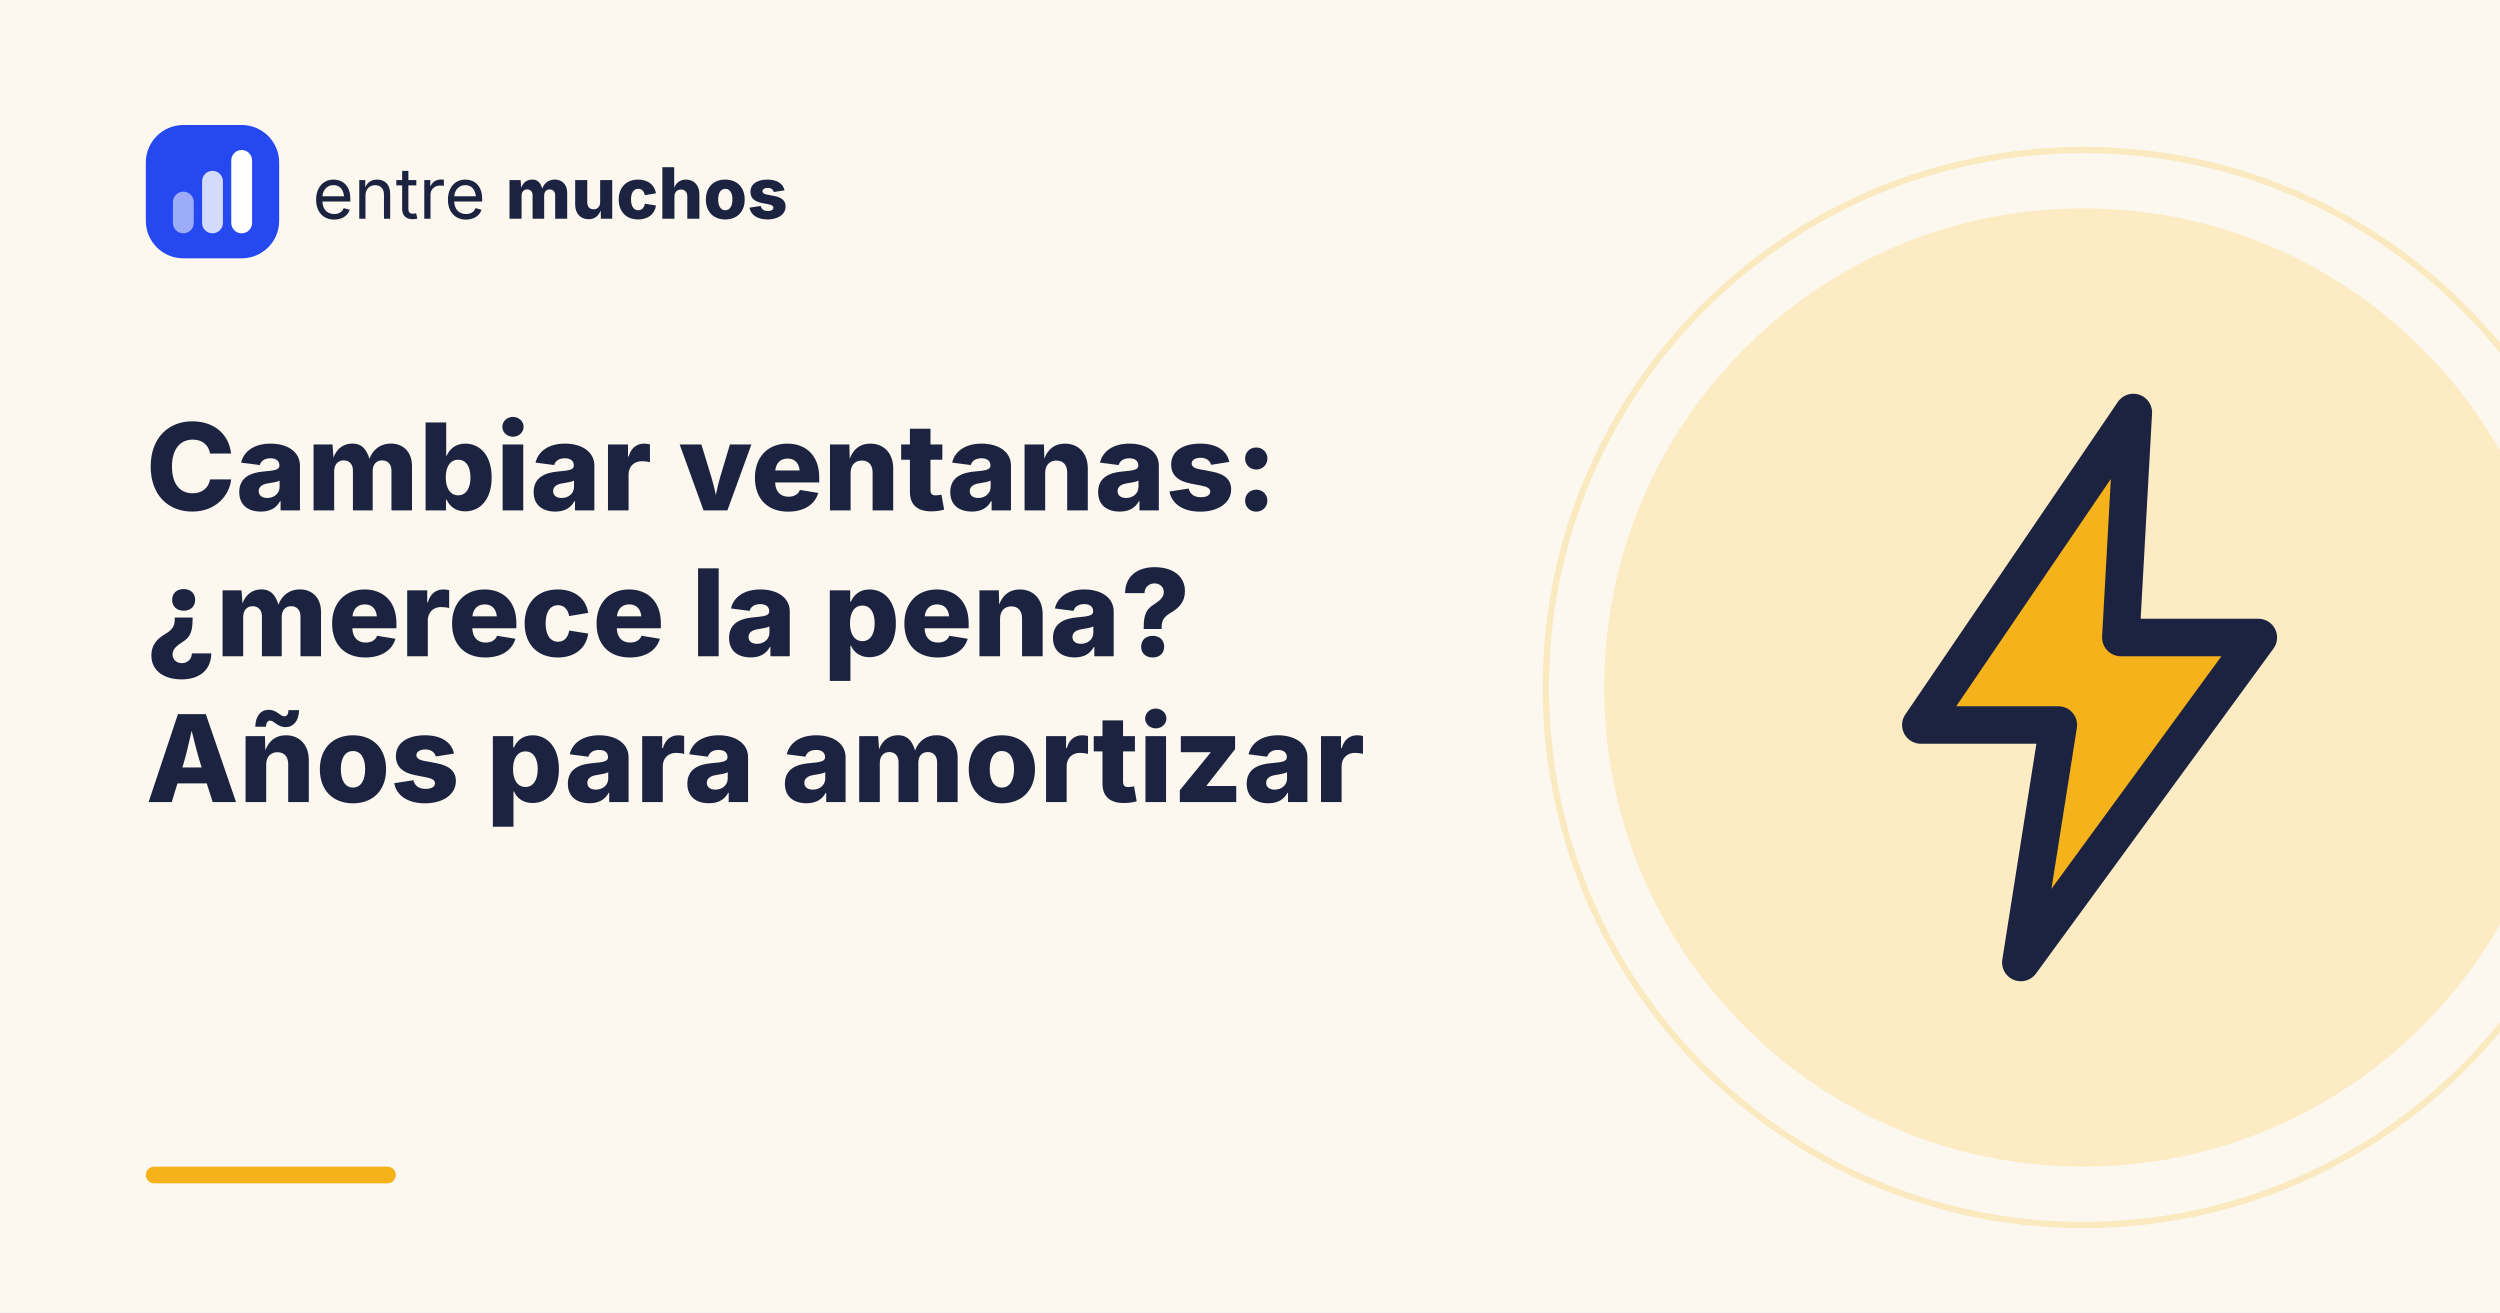
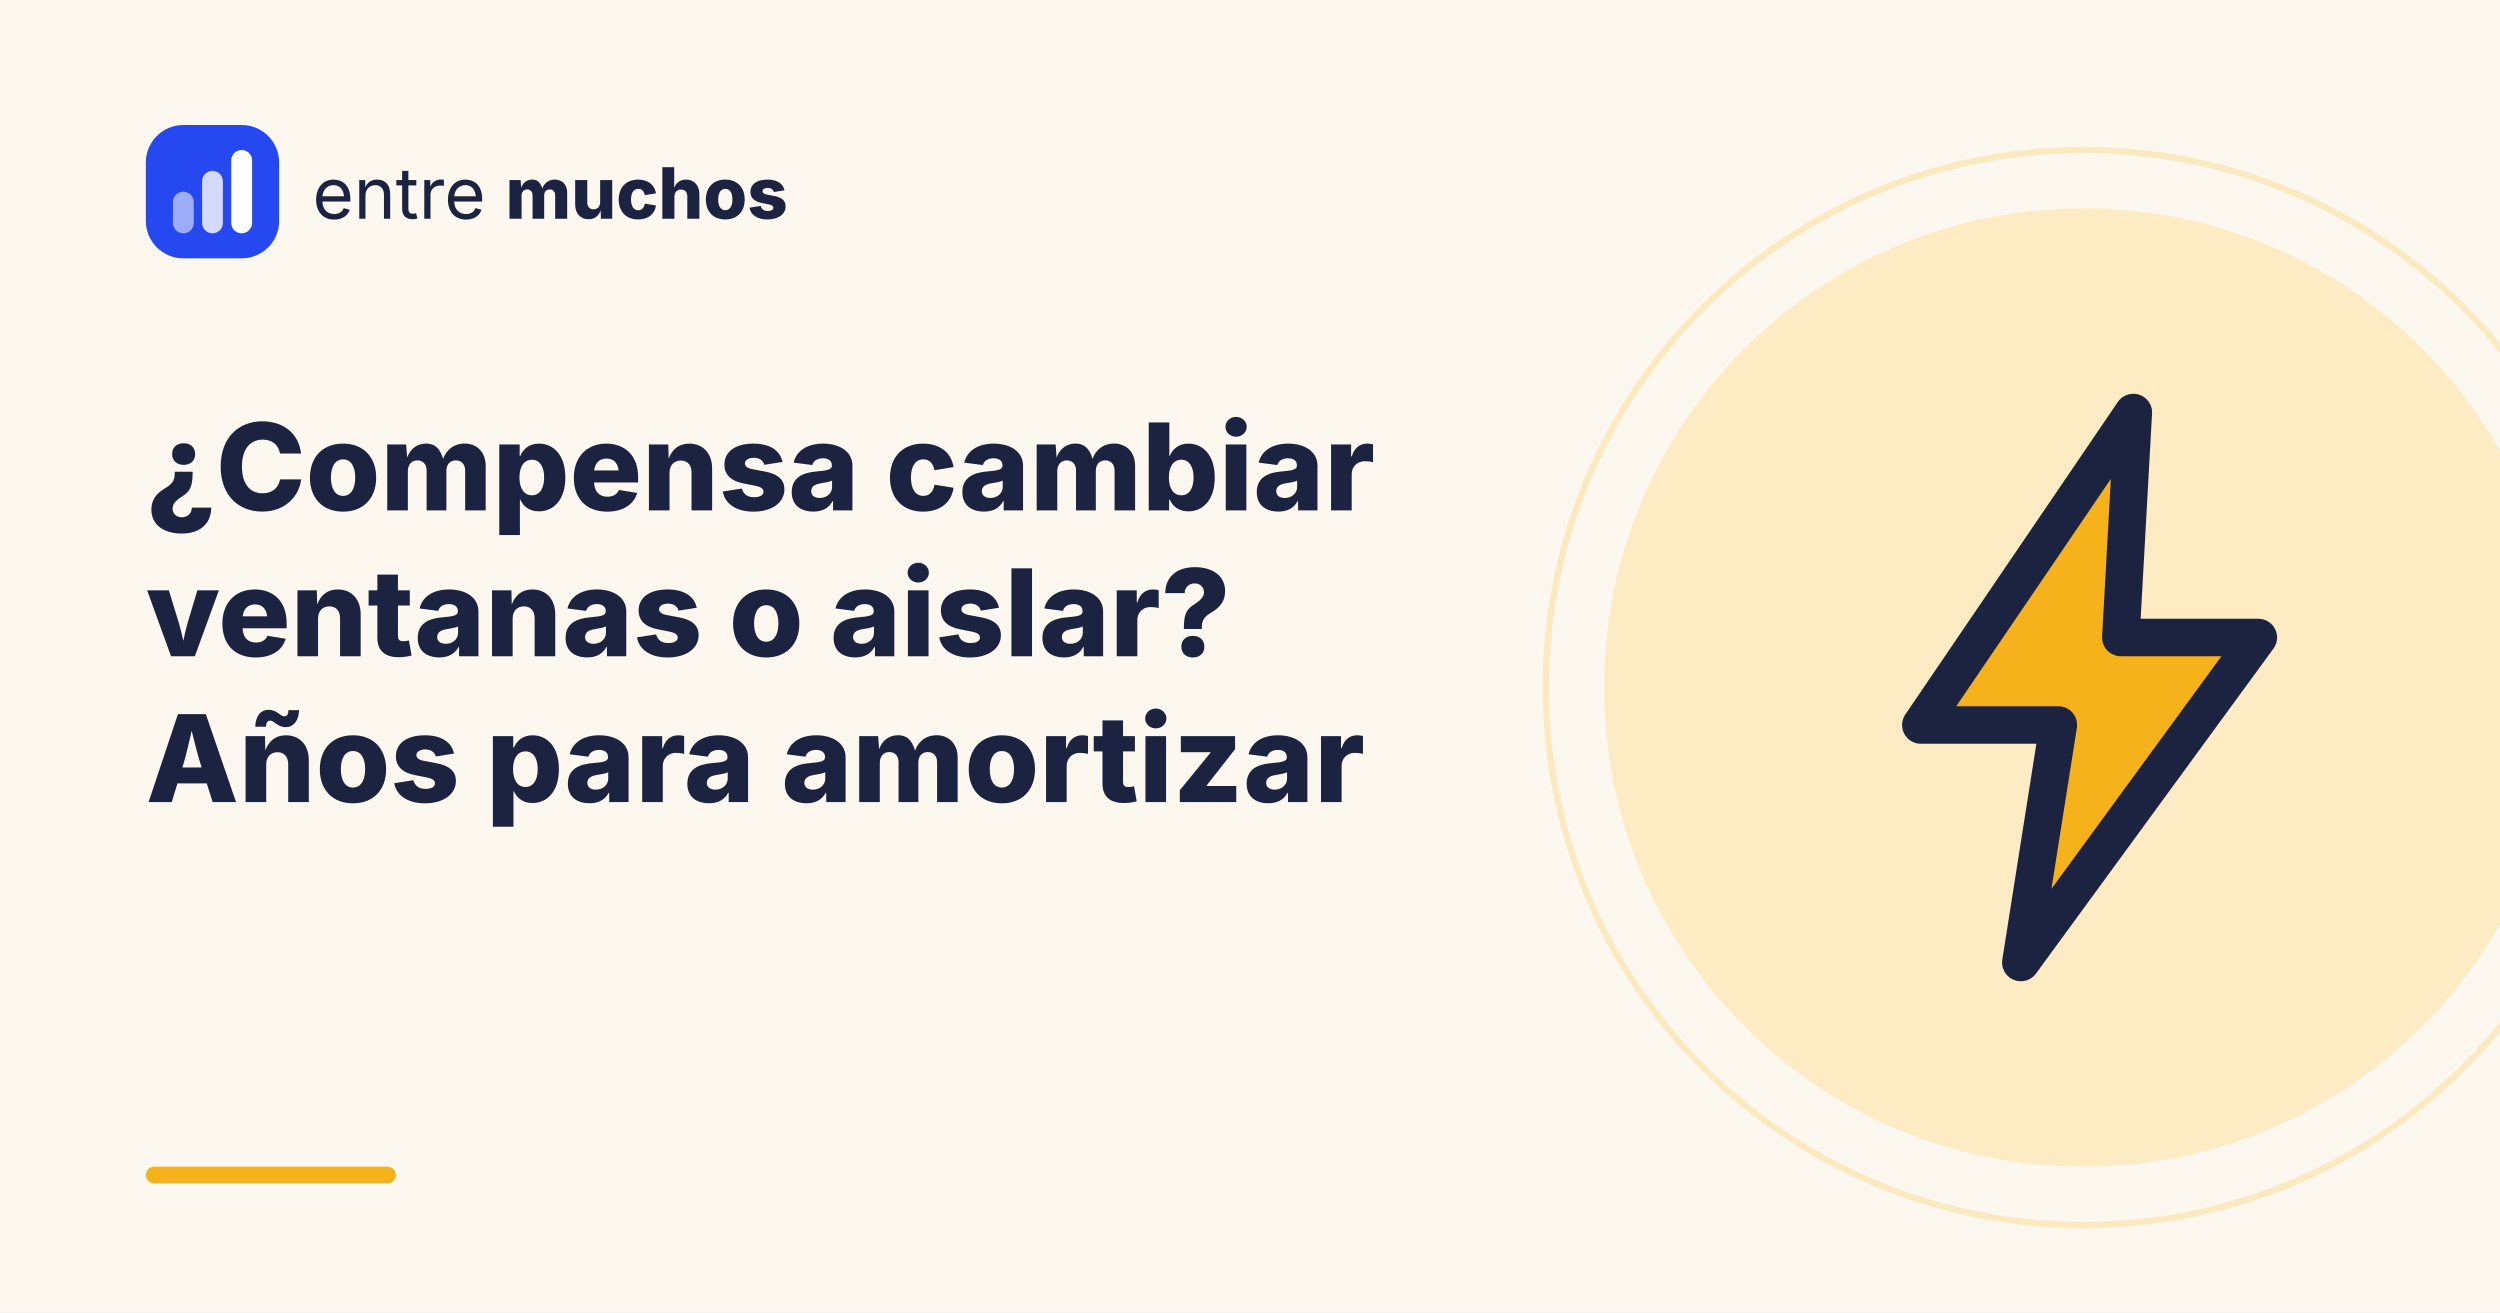
- <svg xmlns="http://www.w3.org/2000/svg" width="1200" height="630" viewBox="0 0 1200 630" role="img" aria-label="Cambiar ventanas: ¿merece la pena? Años para amortizar">
+ <svg xmlns="http://www.w3.org/2000/svg" width="1200" height="630" viewBox="0 0 1200 630" role="img" aria-label="¿Compensa cambiar ventanas o aislar? Años para amortizar">
  <rect width="1200" height="630" fill="#fcf8ef" />
  <circle cx="1000" cy="330" r="230" fill="#fdebc4" />
  <circle cx="1000" cy="330" r="258" fill="none" stroke="#f5b21a" stroke-opacity=".22" stroke-width="3" />
  <g transform="translate(850 180) scale(3)">
    <path d="M58 6 24 56h22l-6 38 38-52H56z" fill="#f5b21a" stroke="#1b2340" stroke-width="6" stroke-linejoin="round" />
  </g>
  <rect x="70" y="60" width="64" height="64" rx="18" fill="#2548f0" />
  <rect x="83" y="92" width="10" height="20" rx="5" fill="#fff" fill-opacity=".55" />
  <rect x="97" y="82" width="10" height="30" rx="5" fill="#fff" fill-opacity=".8" />
  <rect x="111" y="72" width="10" height="40" rx="5" fill="#fff" />
  <text x="150" y="105" font-family="Inter,Helvetica,Arial,sans-serif" font-size="34" fill="#1b2340">entre <tspan font-weight="800">muchos</tspan>
  </text>
  <text font-family="Inter,Helvetica,Arial,sans-serif" font-size="58" font-weight="800" fill="#1b2340">
-     <tspan x="70" y="245">Cambiar ventanas:</tspan>
-     <tspan x="70" y="315">¿merece la pena?</tspan>
+     <tspan x="70" y="245">¿Compensa cambiar</tspan>
+     <tspan x="70" y="315">ventanas o aislar?</tspan>
    <tspan x="70" y="385">Años para amortizar</tspan>
  </text>
  <rect x="70" y="560" width="120" height="8" rx="4" fill="#f5b21a" />
</svg>
